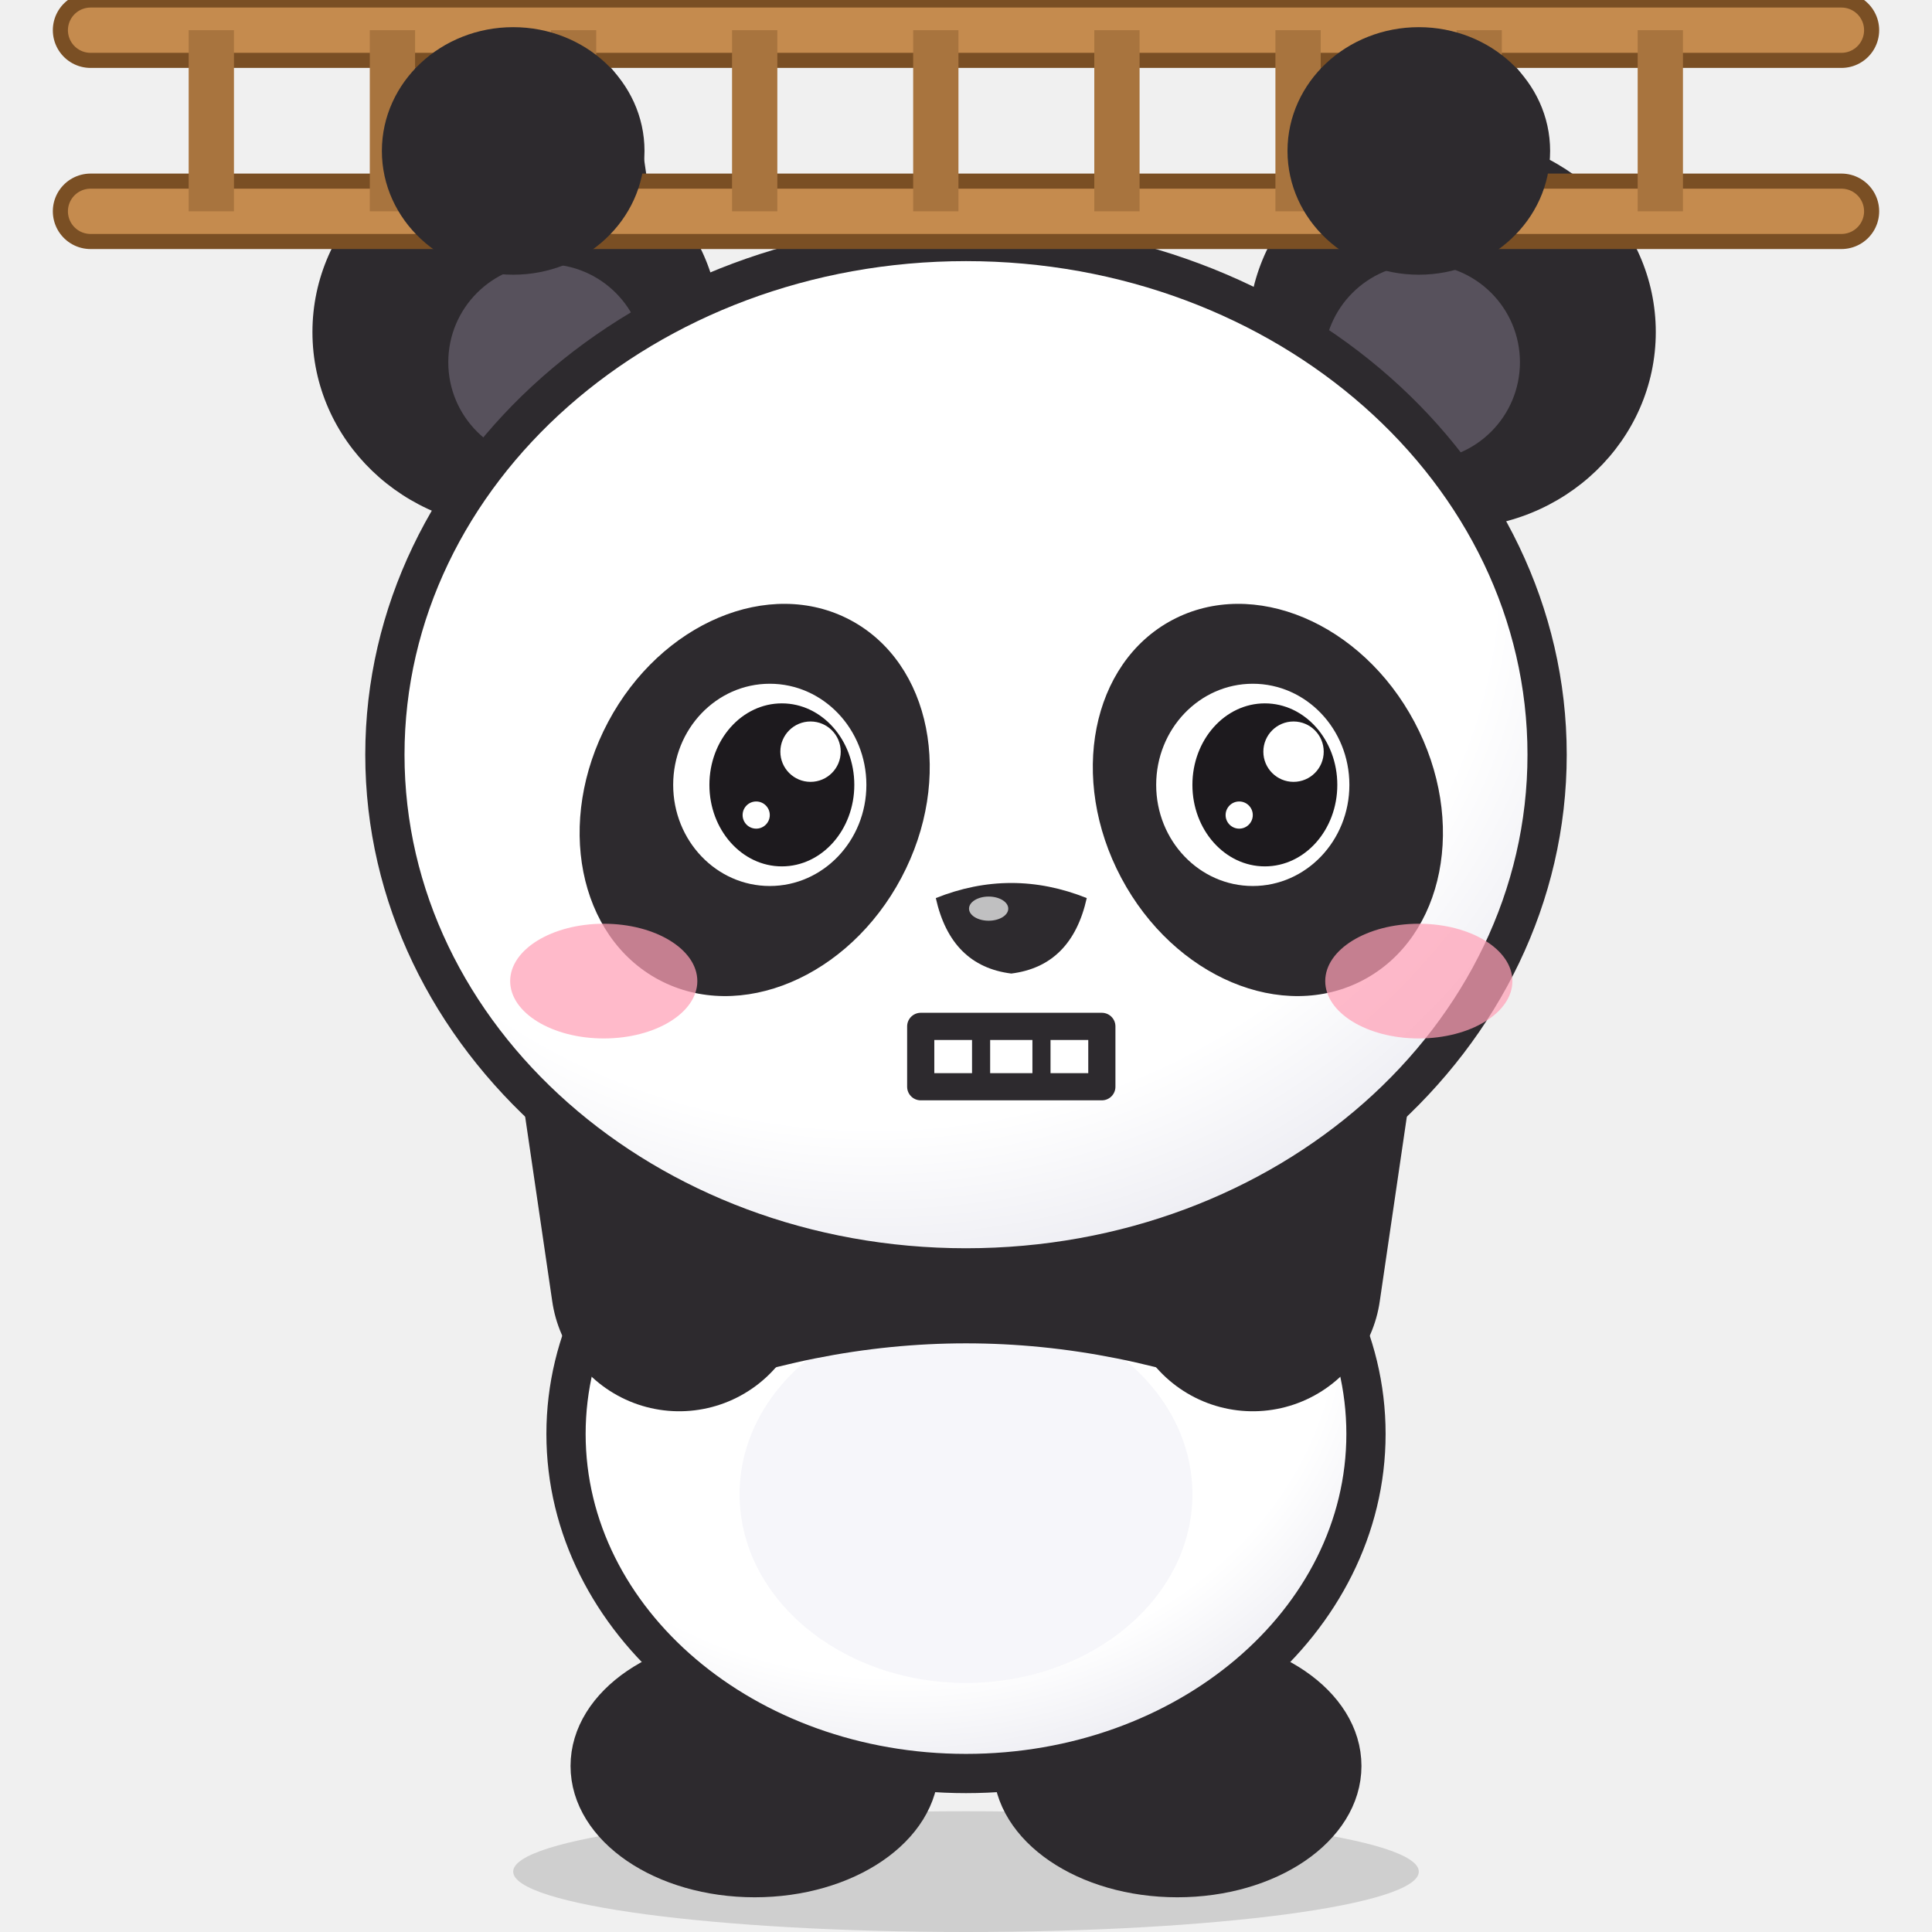
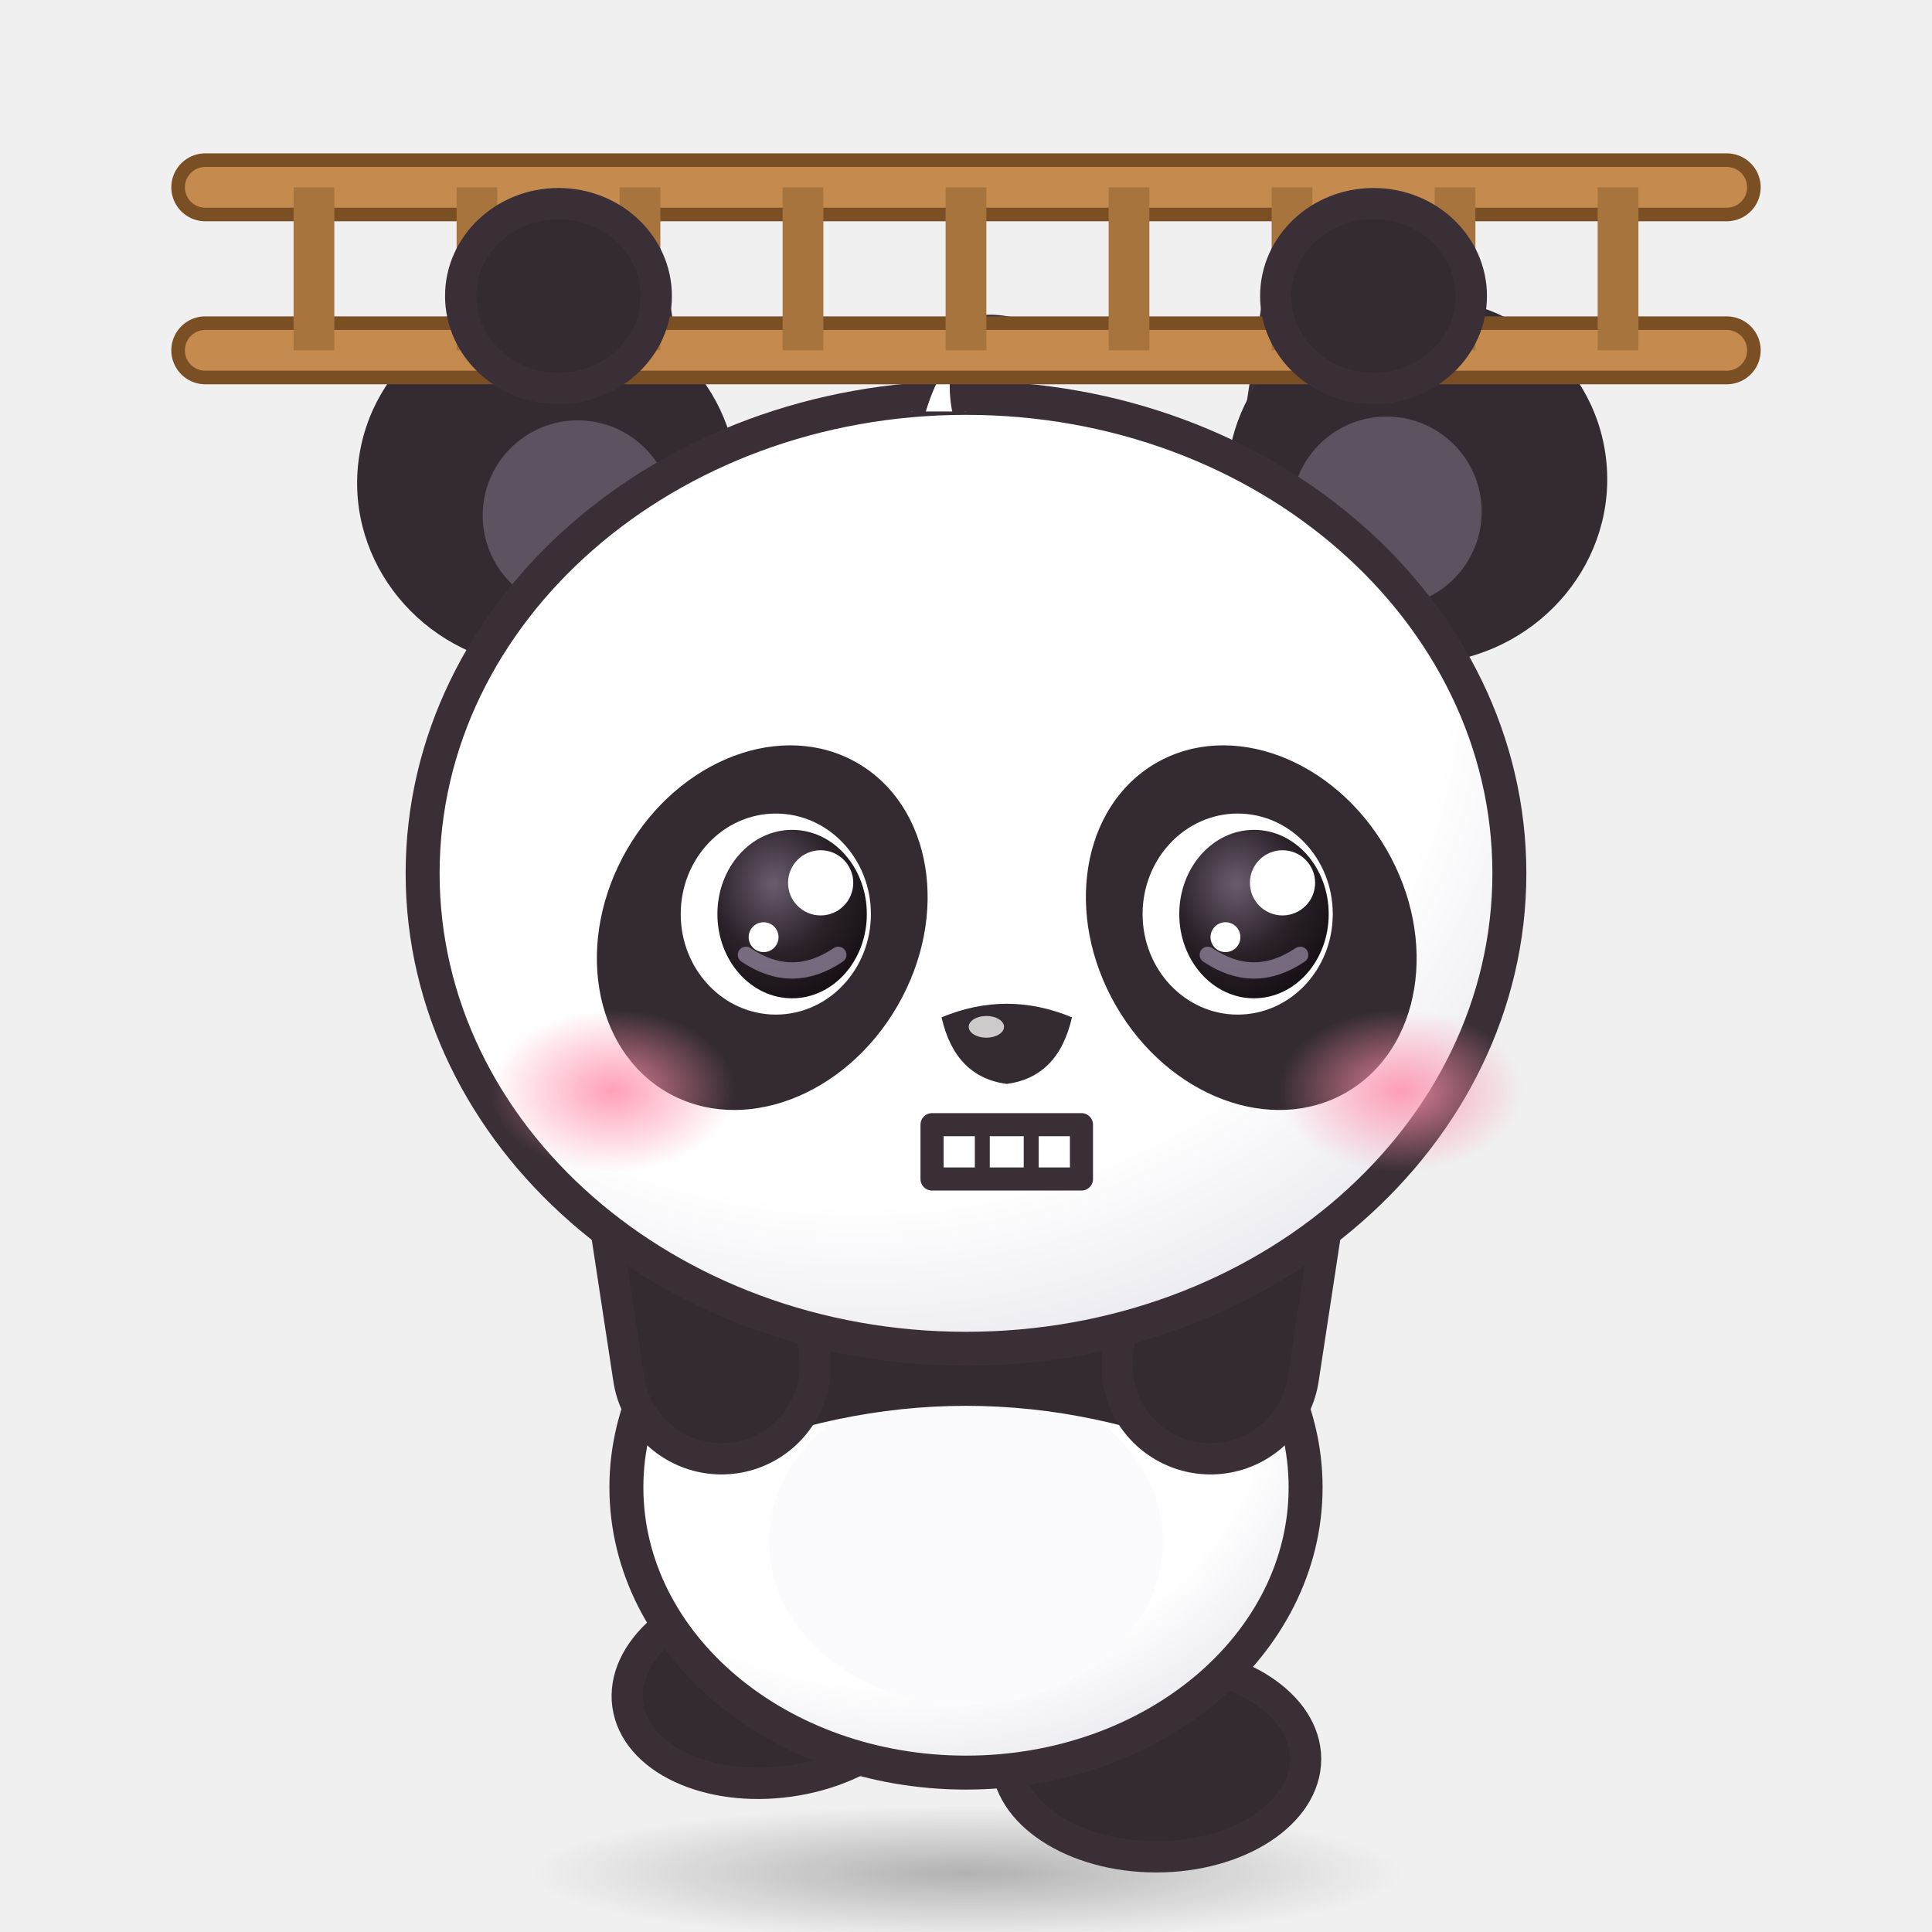
<svg xmlns="http://www.w3.org/2000/svg" viewBox="0 0 128 128" width="128" height="128">
  <defs>
-     <radialGradient id="furpandacarry0" cx="42%" cy="32%" r="75%">
+     <radialGradient id="fur" cx="40%" cy="30%" r="78%">
      <stop offset="0" stop-color="#ffffff" />
-       <stop offset="0.72" stop-color="#ffffff" />
-       <stop offset="1" stop-color="#e6e6ee" />
+       <stop offset="0.7" stop-color="#ffffff" />
+       <stop offset="1" stop-color="#e4e3ec" />
+     </radialGradient>
+     <radialGradient id="pupil" cx="38%" cy="32%" r="75%">
+       <stop offset="0" stop-color="#6a5c6e" />
+       <stop offset="0.55" stop-color="#2a2129" />
+       <stop offset="1" stop-color="#140f14" />
+     </radialGradient>
+     <radialGradient id="blush">
+       <stop offset="0" stop-color="#ff8fab" stop-opacity=".85" />
+       <stop offset="1" stop-color="#ff8fab" stop-opacity="0" />
+     </radialGradient>
+     <radialGradient id="hot">
+       <stop offset="0" stop-color="#ff4d4d" stop-opacity=".9" />
+       <stop offset="1" stop-color="#ff4d4d" stop-opacity="0" />
+     </radialGradient>
+     <radialGradient id="shadow">
+       <stop offset="0" stop-color="#000" stop-opacity=".26" />
+       <stop offset="1" stop-color="#000" stop-opacity="0" />
    </radialGradient>
  </defs>
-   <ellipse cx="64" cy="124" rx="30" ry="4" fill="#000" opacity=".14" />
-   <g transform="translate(0 0) scale(1) rotate(0 64 122)">
-     <ellipse cx="50" cy="117" rx="11" ry="7.5" fill="#2d2a2e" stroke="#2d2a2e" stroke-width="2.4" transform="rotate(0 50 117)" />
-     <ellipse cx="78" cy="117" rx="11" ry="7.5" fill="#2d2a2e" stroke="#2d2a2e" stroke-width="2.4" transform="rotate(0 78 117)" />
-     <ellipse cx="64" cy="95" rx="26.5" ry="22.5" fill="url(#furpandacarry0)" stroke="#2d2a2e" stroke-width="2.6" />
-     <ellipse cx="64" cy="99" rx="15" ry="12.5" fill="#f6f6fa" />
-     <path d="M38 83 q26 -12 52 0 q-2 8 -6 10 q-20 -8 -40 0 q-4 -2 -6 -10z" fill="#2d2a2e" />
-     <line x1="45" y1="85" x2="34" y2="10" stroke-linecap="round" stroke="#2d2a2e" stroke-width="17" />
-     <line x1="45" y1="85" x2="34" y2="10" stroke-linecap="round" stroke="#2d2a2e" stroke-width="12" />
-     <line x1="83" y1="85" x2="94" y2="10" stroke-linecap="round" stroke="#2d2a2e" stroke-width="17" />
-     <line x1="83" y1="85" x2="94" y2="10" stroke-linecap="round" stroke="#2d2a2e" stroke-width="12" />
-     <g transform="rotate(0 38 30)">
-       <ellipse cx="34.2" cy="22" rx="13.5" ry="13" fill="#2d2a2e" />
-       <ellipse cx="36.2" cy="24" rx="6.5" ry="6.5" fill="#57515c" />
+   <g transform="translate(64 125) scale(0.9) translate(-64 -125)">
+     <ellipse cx="64" cy="124" rx="32" ry="5" fill="url(#shadow)" />
+     <g transform="translate(0 -2.4) scale(1) rotate(0 64 124)">
+       <g transform="translate(64 124) scale(1 1) translate(-64 -124)">
+         <ellipse cx="50" cy="112.5" rx="11" ry="7.2" fill="#332b31" stroke="#3a2f36" stroke-width="2.3" transform="rotate(-8 50 112.5)" />
+         <ellipse cx="78" cy="118" rx="11" ry="7.2" fill="#332b31" stroke="#3a2f36" stroke-width="2.3" transform="rotate(0 78 118)" />
+         <ellipse cx="64" cy="98" rx="25" ry="21" fill="url(#fur)" stroke="#3a2f36" stroke-width="2.5" />
+         <ellipse cx="64" cy="102" rx="14.5" ry="12" fill="#fbfbfe" />
+         <path d="M39 86 q25 -12 50 0 q-2 8 -6 10 q-19 -8 -38 0 q-4 -2 -6 -10z" fill="#332b31" />
+         <line x1="46" y1="89" x2="34" y2="10.3" stroke-linecap="round" stroke="#3a2f36" stroke-width="16.1" />
+         <line x1="46" y1="89" x2="34" y2="10.3" stroke-linecap="round" stroke="#332b31" stroke-width="11.5" />
+         <line x1="82" y1="89" x2="94" y2="10.3" stroke-linecap="round" stroke="#3a2f36" stroke-width="16.1" />
+         <line x1="82" y1="89" x2="94" y2="10.3" stroke-linecap="round" stroke="#332b31" stroke-width="11.5" />
+         <g transform="translate(0 0) rotate(0 64 80.80187)">
+           <g transform="rotate(6.7 38 32.80187)">
+             <ellipse cx="32.2" cy="24.8" rx="14" ry="13.5" fill="#332b31" />
+             <ellipse cx="34.7" cy="26.8" rx="7" ry="7" fill="#5d5360" />
+           </g>
+           <g transform="rotate(-6.7 90 32.80187)">
+             <ellipse cx="98.2" cy="24.8" rx="14" ry="13.5" fill="#332b31" />
+             <ellipse cx="95.7" cy="26.8" rx="7" ry="7" fill="#5d5360" />
+           </g>
+           <ellipse cx="64" cy="52.8" rx="40" ry="35" fill="url(#fur)" stroke="#3a2f36" stroke-width="2.5" />
+           <path d="M60 18.802 q2 -7 7 -6 q-4 1 -3 6" fill="#ffffff" stroke="#3a2f36" stroke-width="2" stroke-linejoin="round" />
+           <ellipse cx="49" cy="56.8" rx="11.5" ry="14" fill="#332b31" transform="rotate(30 49 56.80187)" />
+           <ellipse cx="85" cy="56.8" rx="11.5" ry="14" fill="#332b31" transform="rotate(-30 85 56.80187)" />
+           <ellipse cx="50" cy="55.8" rx="7" ry="7.4" fill="#fff" />
+           <ellipse cx="51.2" cy="55.8" rx="5.5" ry="6.2" fill="url(#pupil)" />
+           <path d="M47.8 58.8 q3.4 2.3 6.8 0" fill="none" stroke="#9a8ca6" stroke-width="1.2" stroke-linecap="round" opacity=".7" />
+           <ellipse cx="53.3" cy="53.5" rx="2.4" ry="2.4" fill="#fff" />
+           <ellipse cx="49.1" cy="57.5" rx="1.1" ry="1.1" fill="#fff" />
+           <ellipse cx="84" cy="55.8" rx="7" ry="7.4" fill="#fff" />
+           <ellipse cx="85.2" cy="55.8" rx="5.5" ry="6.2" fill="url(#pupil)" />
+           <path d="M81.8 58.8 q3.4 2.3 6.8 0" fill="none" stroke="#9a8ca6" stroke-width="1.2" stroke-linecap="round" opacity=".7" />
+           <ellipse cx="87.3" cy="53.5" rx="2.4" ry="2.4" fill="#fff" />
+           <ellipse cx="83.1" cy="57.5" rx="1.1" ry="1.1" fill="#fff" />
+           <ellipse cx="38" cy="68.8" rx="9" ry="6" fill="url(#blush)" />
+           <ellipse cx="96" cy="68.8" rx="9" ry="6" fill="url(#blush)" />
+           <path d="M62.2 63.402 q4.8 -2 9.6 0 q-1 4.4 -4.8 4.9 q-3.8 -0.5 -4.8 -4.9z" fill="#332b31" />
+           <ellipse cx="65.5" cy="64.1" rx="1.3" ry="0.8" fill="#fff" opacity=".75" />
+           <path d="M61.5 71.302 h11 v4 h-11 z" fill="#fff" stroke="#3a2f36" stroke-width="1.7" stroke-linecap="round" stroke-linejoin="round" />
+           <path d="M65.2 71.302 v4 M68.8 71.302 v4" fill="none" stroke="#3a2f36" stroke-width="1.1" stroke-linecap="round" stroke-linejoin="round" />
+         </g>
+         <path d="M8 2.3 h112 M8 14.3 h112" stroke="#7a4f24" stroke-width="5" stroke-linecap="round" />
+         <path d="M8 2.3 h112 M8 14.3 h112" stroke="#c58b4e" stroke-width="3" stroke-linecap="round" />
+         <path d="M16 2.3 v12 M28 2.3 v12 M40 2.3 v12 M52 2.3 v12 M64 2.3 v12 M76 2.3 v12 M88 2.3 v12 M100 2.3 v12 M112 2.3 v12" stroke="#a8743e" stroke-width="3" />
+         <ellipse cx="34" cy="10.3" rx="7.2" ry="6.8" fill="#332b31" stroke="#3a2f36" stroke-width="2.3" />
+         <ellipse cx="94" cy="10.3" rx="7.2" ry="6.8" fill="#332b31" stroke="#3a2f36" stroke-width="2.3" />
+       </g>
    </g>
-     <g transform="rotate(0 90 30)">
-       <ellipse cx="96.2" cy="22" rx="13.5" ry="13" fill="#2d2a2e" />
-       <ellipse cx="94.2" cy="24" rx="6.5" ry="6.5" fill="#57515c" />
-     </g>
-     <ellipse cx="64" cy="50" rx="38.5" ry="34" fill="url(#furpandacarry0)" stroke="#2d2a2e" stroke-width="2.6" />
-     <ellipse cx="50" cy="53" rx="11" ry="13.5" fill="#2d2a2e" transform="rotate(28 50 53)" />
-     <ellipse cx="84" cy="53" rx="11" ry="13.5" fill="#2d2a2e" transform="rotate(-28 84 53)" />
-     <ellipse cx="51" cy="52" rx="6.4" ry="6.7" fill="#fff" />
-     <ellipse cx="51.8" cy="52" rx="4.8" ry="5.4" fill="#1d1a1e" />
-     <ellipse cx="53.7" cy="49.8" rx="2" ry="2" fill="#fff" />
-     <ellipse cx="50.1" cy="54" rx="0.9" ry="0.9" fill="#fff" />
-     <ellipse cx="83" cy="52" rx="6.4" ry="6.7" fill="#fff" />
-     <ellipse cx="83.8" cy="52" rx="4.8" ry="5.4" fill="#1d1a1e" />
-     <ellipse cx="85.7" cy="49.8" rx="2" ry="2" fill="#fff" />
-     <ellipse cx="82.1" cy="54" rx="0.9" ry="0.9" fill="#fff" />
-     <ellipse cx="40" cy="65" rx="6.2" ry="3.8" fill="#ff9fb6" opacity="0.72" />
-     <ellipse cx="94" cy="65" rx="6.2" ry="3.8" fill="#ff9fb6" opacity="0.72" />
-     <path d="M62 59.5 q5 -2 10 0 q-1 4.5 -5 5 q-4 -0.5 -5 -5z" fill="#2d2a2e" />
-     <ellipse cx="65.5" cy="60.2" rx="1.3" ry="0.8" fill="#fff" opacity=".7" />
-     <path d="M61 68 h12 v4 h-12 z" fill="#fff" stroke="#2d2a2e" stroke-width="1.8" stroke-linecap="round" stroke-linejoin="round" />
-     <path d="M65 68 v4 M69 68 v4" fill="none" stroke="#2d2a2e" stroke-width="1.2" stroke-linecap="round" stroke-linejoin="round" />
-     <path d="M6 2 h116 M6 14 h116" stroke="#7a4f24" stroke-width="5" stroke-linecap="round" />
-     <path d="M6 2 h116 M6 14 h116" stroke="#c58b4e" stroke-width="3" stroke-linecap="round" />
-     <path d="M14 2 v12 M26 2 v12 M38 2 v12 M50 2 v12 M62 2 v12 M74 2 v12 M86 2 v12 M98 2 v12 M110 2 v12" stroke="#a8743e" stroke-width="3" />
-     <ellipse cx="34" cy="10" rx="7.5" ry="7" fill="#2d2a2e" stroke="#2d2a2e" stroke-width="2.4" />
-     <ellipse cx="94" cy="10" rx="7.5" ry="7" fill="#2d2a2e" stroke="#2d2a2e" stroke-width="2.4" />
  </g>
</svg>
